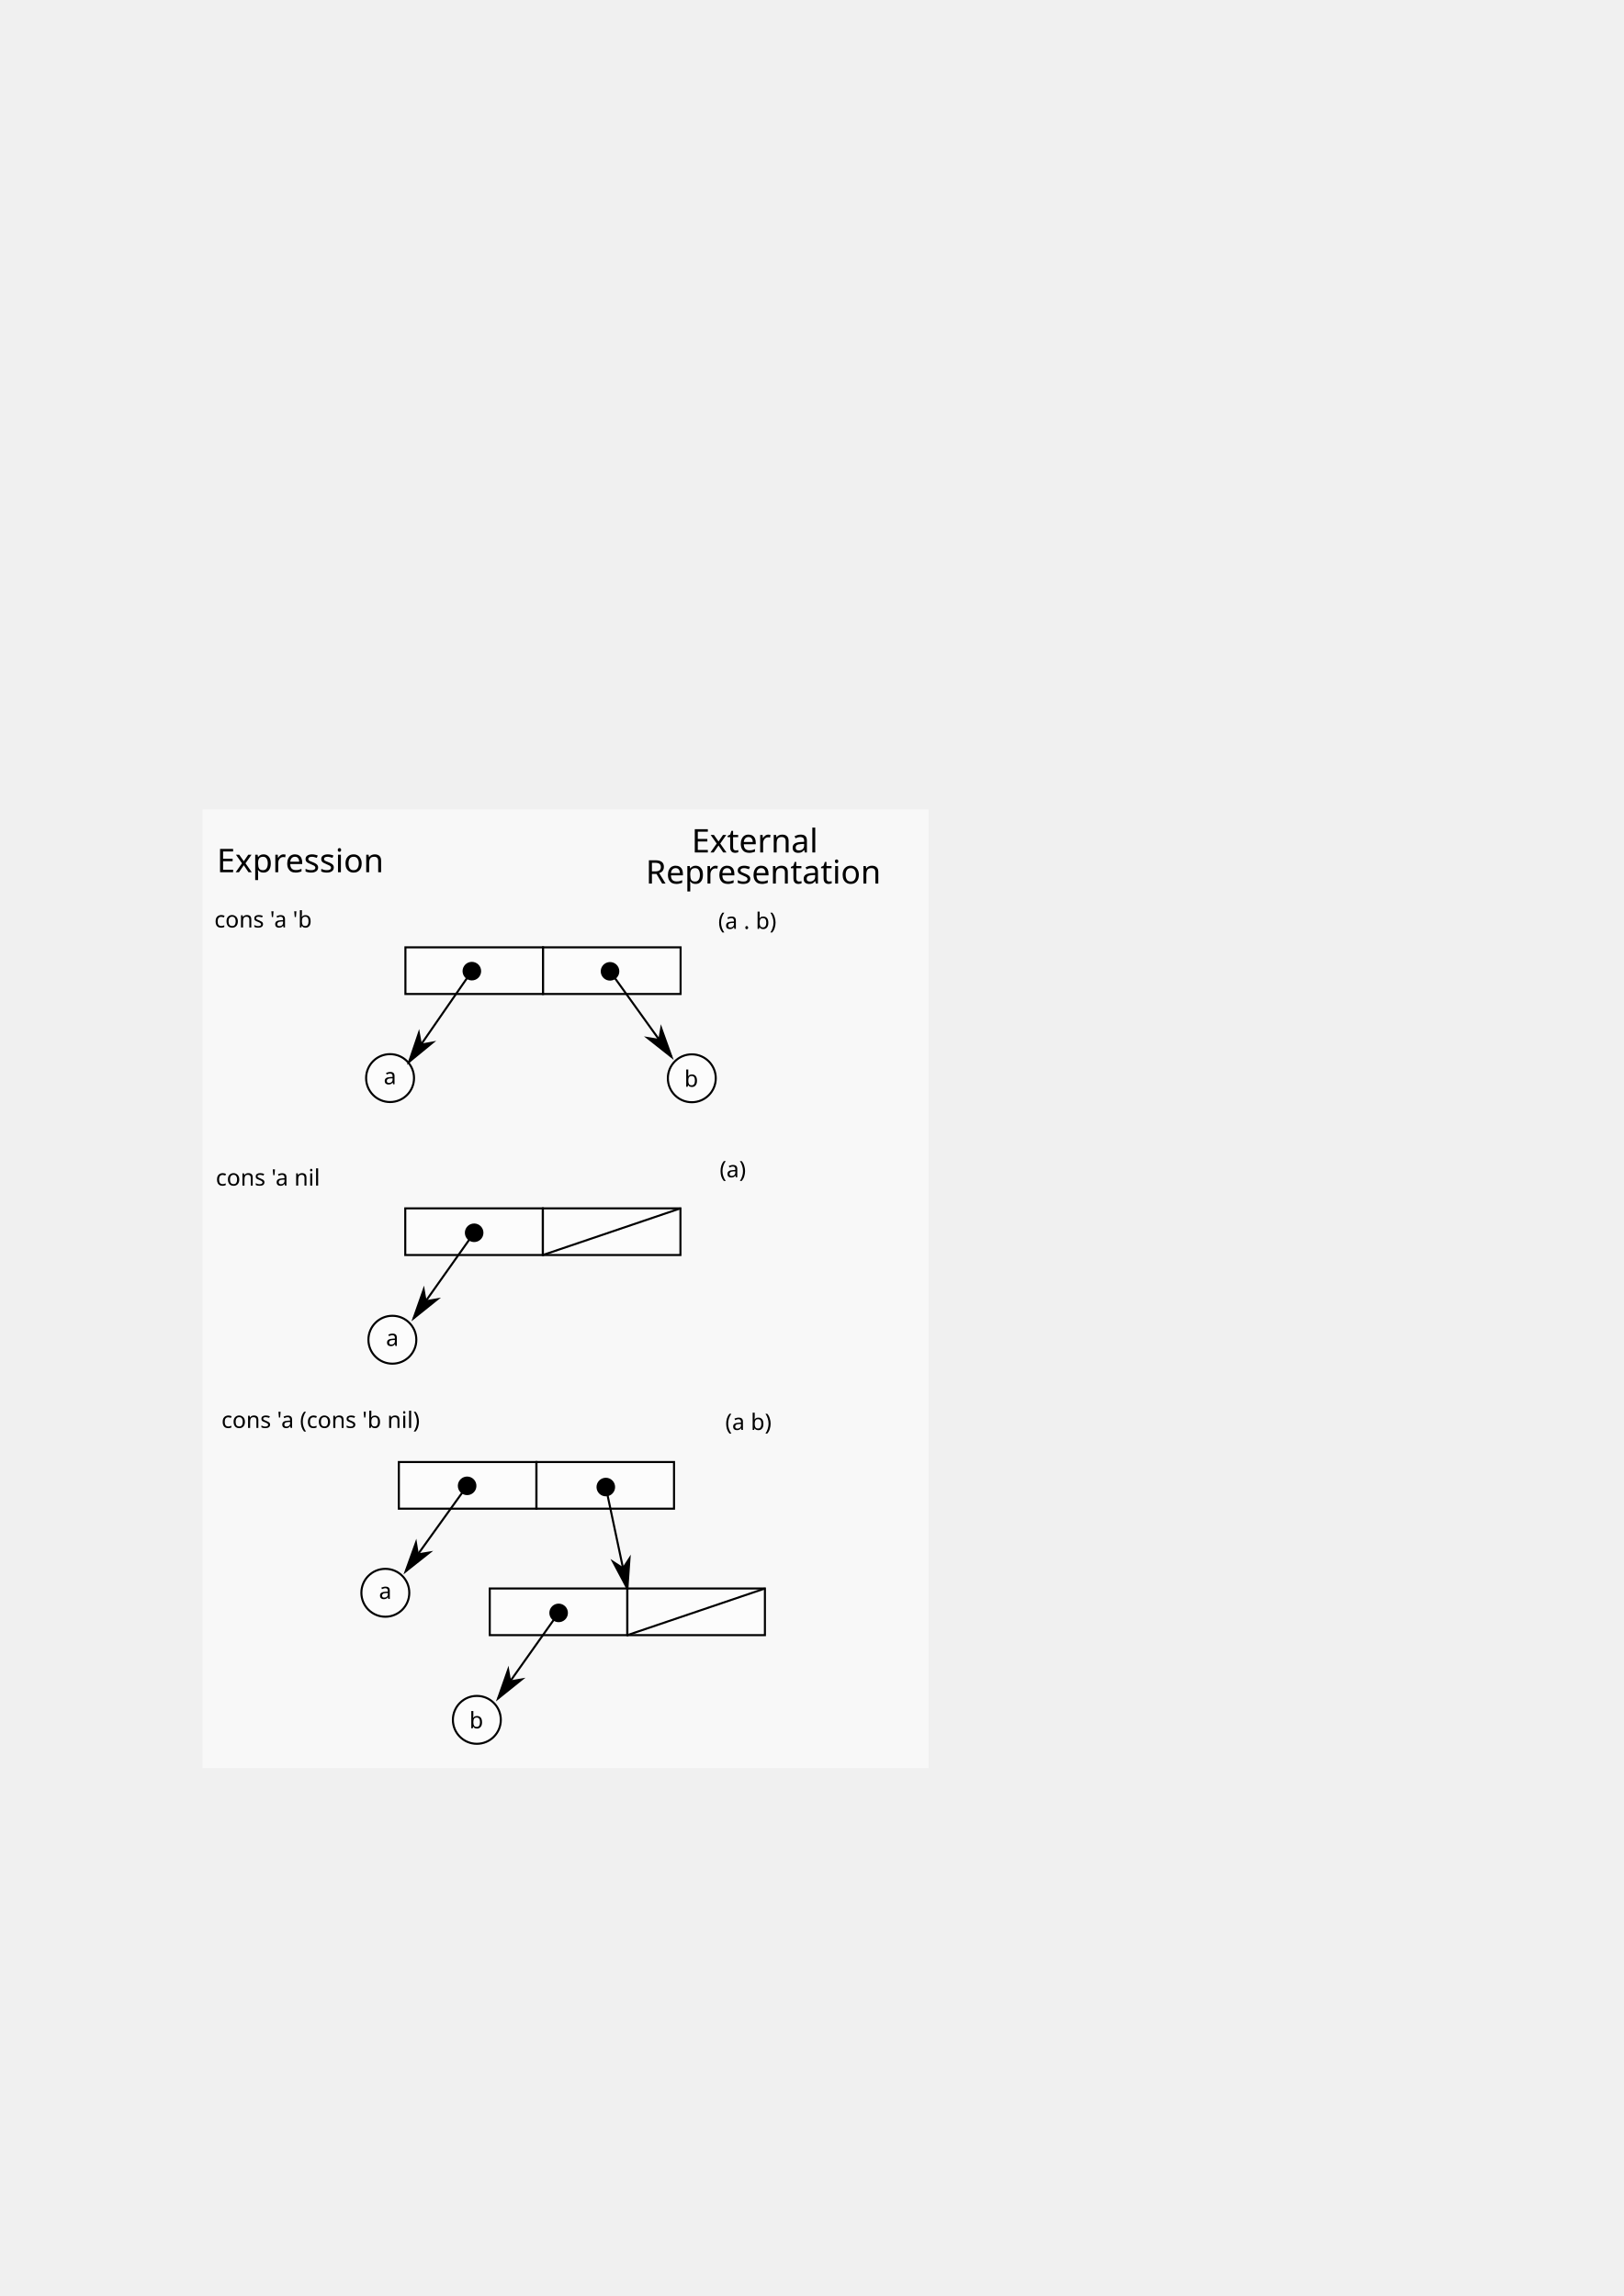
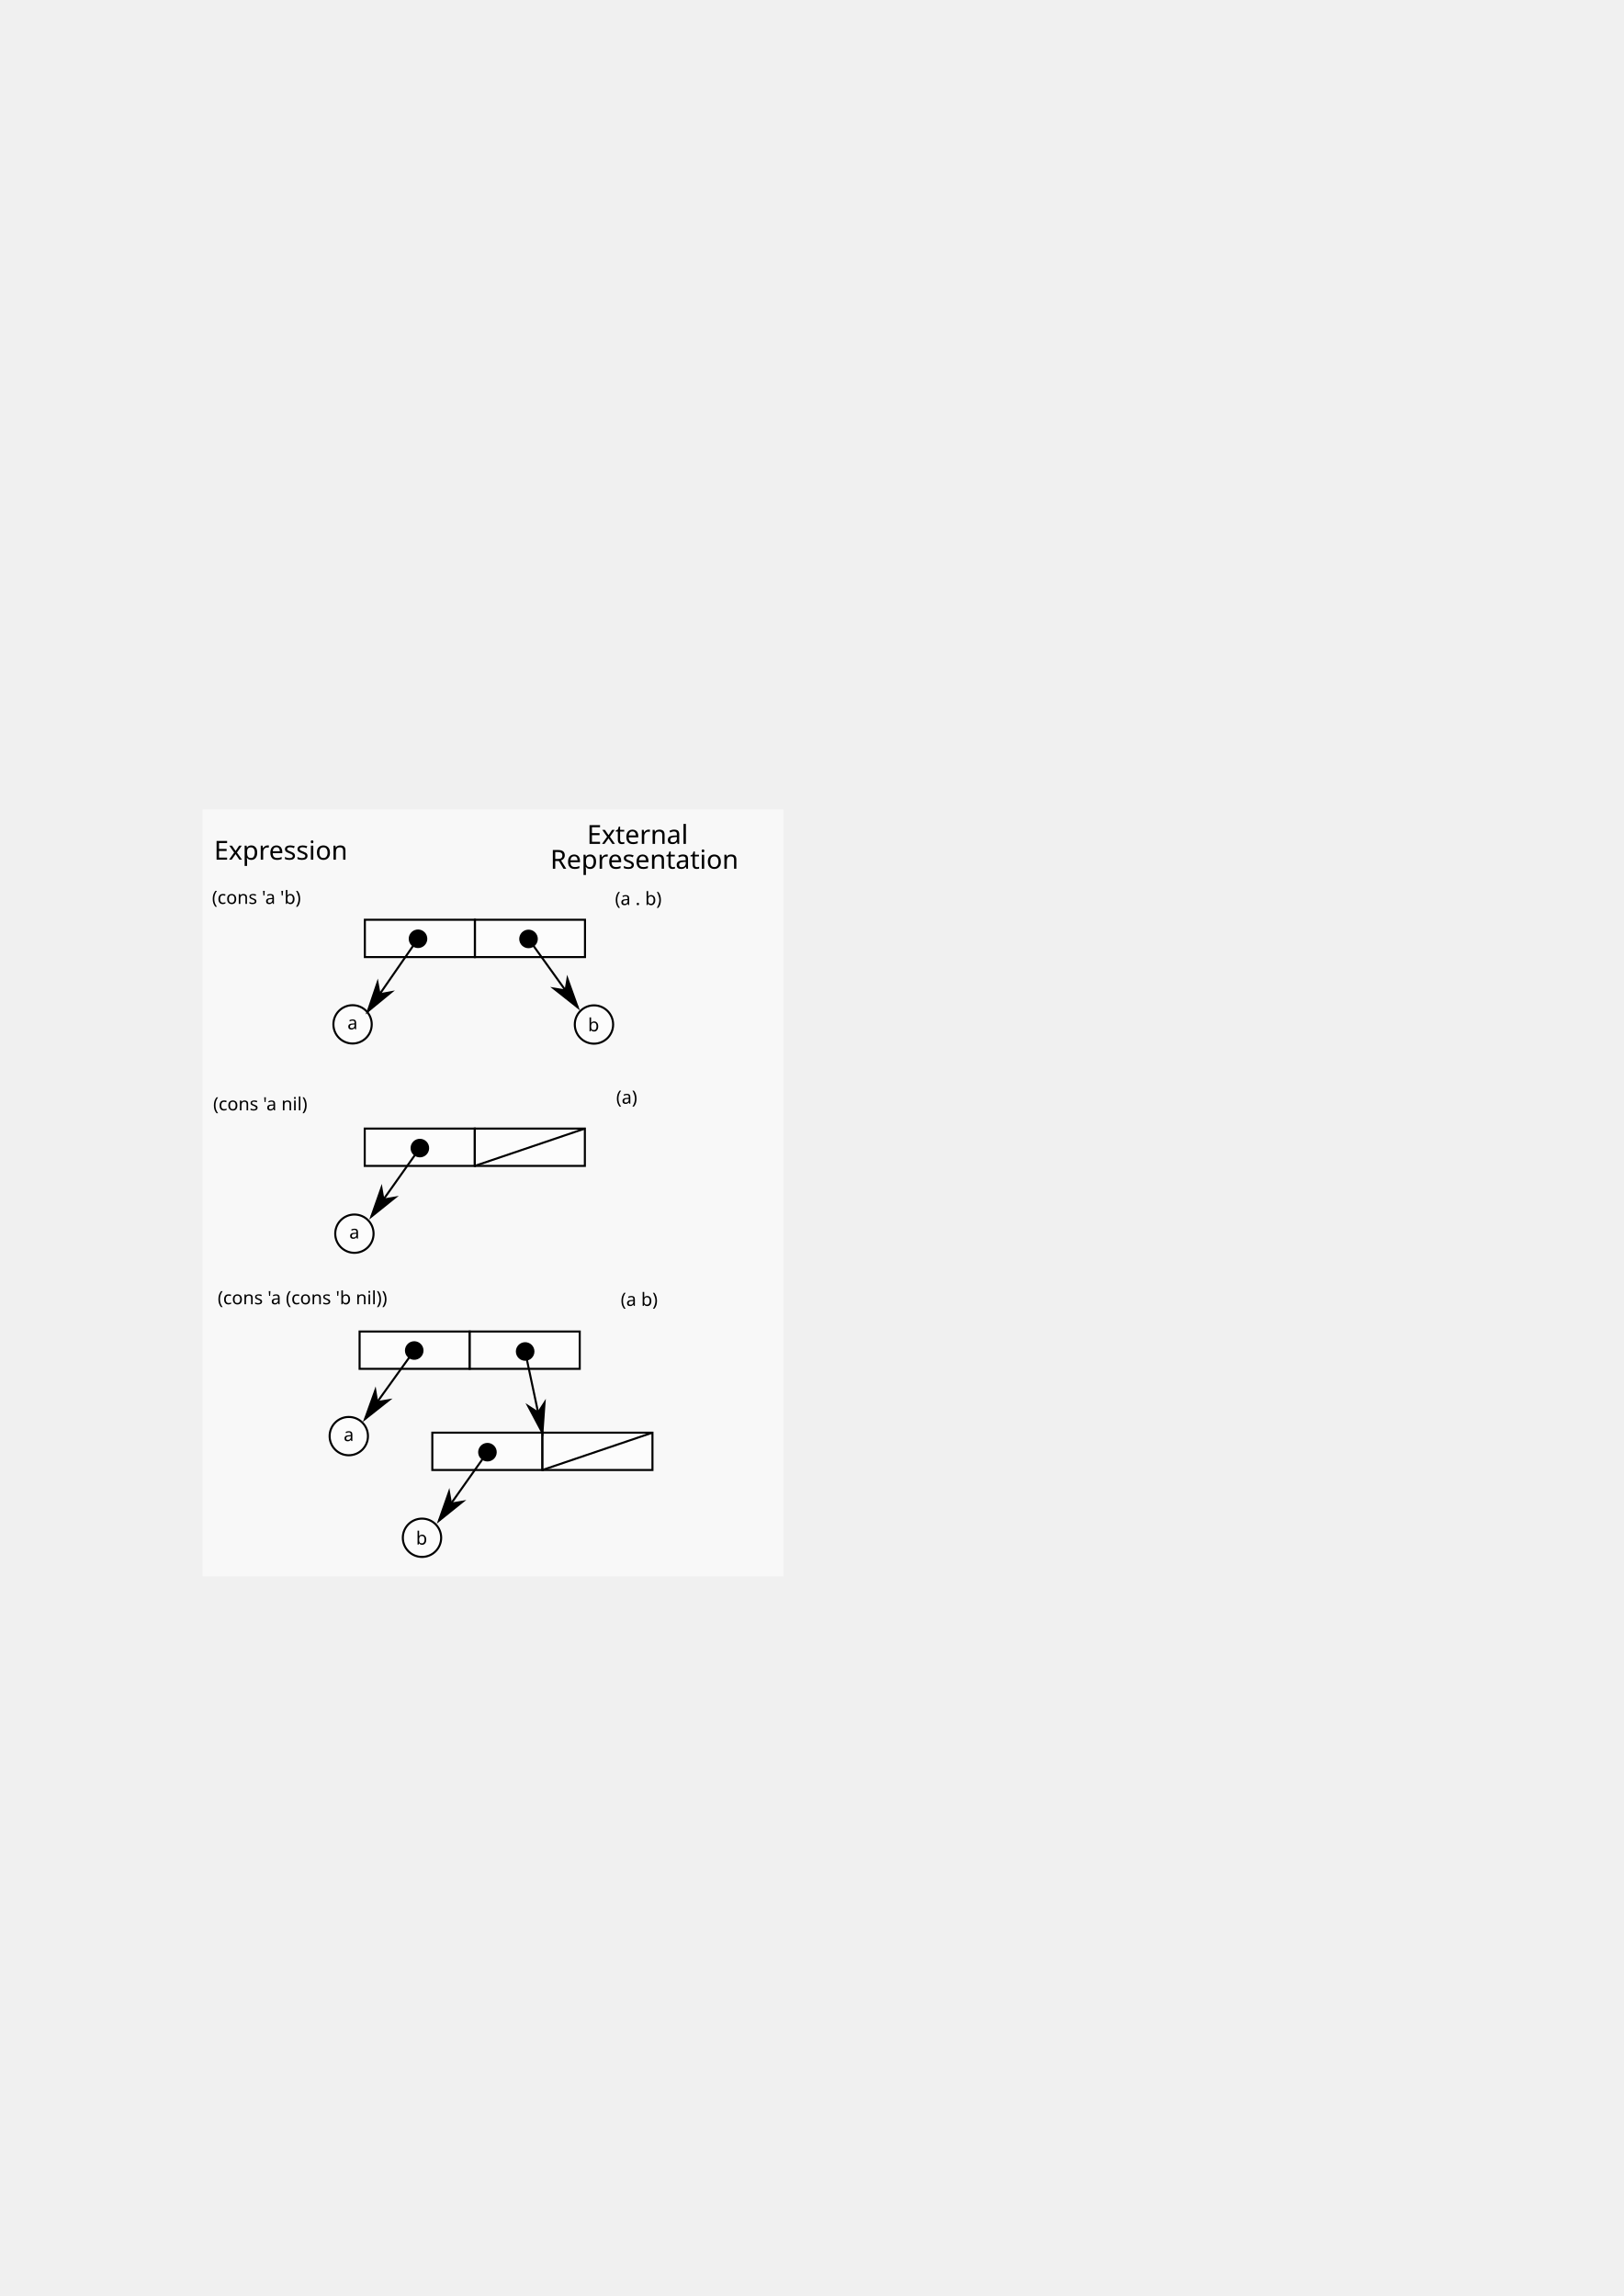
<svg xmlns="http://www.w3.org/2000/svg" width="210mm" height="297mm" viewBox="0 0 210 297" version="1.1" id="svg5">
  <defs id="defs2">
    <marker style="overflow:visible;" id="Arrow1Mend" refX="0.0" refY="0.0" orient="auto">
      <path transform="scale(0.4) rotate(180) translate(10,0)" style="fill-rule:evenodd;fill:context-stroke;stroke:context-stroke;stroke-width:1.0pt;" d="M 0.0,0.0 L 5.0,-5.0 L -12.5,0.0 L 5.0,5.0 L 0.0,0.0 z " id="path13355" />
    </marker>
    <marker style="overflow:visible" id="DotM" refX="0.0" refY="0.0" orient="auto">
      <path transform="scale(0.4) translate(7.4, 1)" style="fill-rule:evenodd;fill:context-stroke;stroke:context-stroke;stroke-width:1.0pt" d="M -2.5,-1.0 C -2.5,1.76 -4.74,4.0 -7.5,4.0 C -10.26,4.0 -12.5,1.76 -12.5,-1.0 C -12.5,-3.76 -10.26,-6.0 -7.5,-6.0 C -4.74,-6.0 -2.5,-3.76 -2.5,-1.0 z " id="path13410" />
    </marker>
    <marker style="overflow:visible" id="DotL" refX="0.0" refY="0.0" orient="auto">
      <path transform="scale(0.8) translate(7.4, 1)" style="fill-rule:evenodd;fill:context-stroke;stroke:context-stroke;stroke-width:1.0pt" d="M -2.5,-1.0 C -2.5,1.76 -4.74,4.0 -7.5,4.0 C -10.26,4.0 -12.5,1.76 -12.5,-1.0 C -12.5,-3.76 -10.26,-6.0 -7.5,-6.0 C -4.74,-6.0 -2.5,-3.76 -2.5,-1.0 z " id="path13407" />
    </marker>
    <marker style="overflow:visible;" id="Arrow1Lend" refX="0.0" refY="0.0" orient="auto">
      <path transform="scale(0.8) rotate(180) translate(12.5,0)" style="fill-rule:evenodd;fill:context-stroke;stroke:context-stroke;stroke-width:1.0pt;" d="M 0.0,0.0 L 5.0,-5.0 L -12.5,0.0 L 5.0,5.0 L 0.0,0.0 z " id="path13349" />
    </marker>
    <marker style="overflow:visible" id="marker13616" refX="0.0" refY="0.0" orient="auto">
      <path transform="scale(0.8) translate(12.5,0)" style="fill-rule:evenodd;fill:context-stroke;stroke:context-stroke;stroke-width:1.0pt" d="M 0.0,0.0 L 5.0,-5.0 L -12.5,0.0 L 5.0,5.0 L 0.0,0.0 z " id="path13614" />
    </marker>
    <marker style="overflow:visible" id="Arrow1Lstart" refX="0.0" refY="0.0" orient="auto">
      <path transform="scale(0.8) translate(12.5,0)" style="fill-rule:evenodd;fill:context-stroke;stroke:context-stroke;stroke-width:1.0pt" d="M 0.0,0.0 L 5.0,-5.0 L -12.5,0.0 L 5.0,5.0 L 0.0,0.0 z " id="path13346" />
    </marker>
  </defs>
  <g id="layer1">
-     <rect style="fill:#ffffff;fill-opacity:0.5;stroke:none;stroke-width:0.265;stop-color:#000000" id="rect15644" width="93.908" height="124.002" x="26.199" y="104.705" />
-     <rect style="fill:#ffffff;fill-opacity:0.5;stroke:#000000;stroke-width:0.265;stop-color:#000000" id="rect15646" width="17.794" height="6.035" x="52.435" y="122.543" />
-     <rect style="fill:#ffffff;fill-opacity:0.5;stroke:#000000;stroke-width:0.265;stop-color:#000000" id="rect15648" width="17.794" height="6.035" x="70.229" y="122.543" />
-     <text xml:space="preserve" style="font-size:2.94px;line-height:0.95;font-family:sans-serif;-inkscape-font-specification:sans-serif;stroke-width:0.265" x="27.721" y="119.996" id="text15652" transform="scale(1.000202,0.9997976)">
-       <tspan id="tspan15650" style="stroke-width:0.265" x="27.721" y="119.996">cons 'a 'b</tspan>
-     </text>
-     <rect style="fill:#ffffff;fill-opacity:0.5;stroke:#000000;stroke-width:0.265;stop-color:#000000" id="rect15658" width="17.794" height="6.035" x="52.415" y="156.308" />
-     <rect style="fill:#ffffff;fill-opacity:0.5;stroke:#000000;stroke-width:0.265;stop-color:#000000" id="rect15660" width="17.794" height="6.035" x="70.21" y="156.308" />
-     <text xml:space="preserve" style="font-size:2.94px;line-height:0.95;font-family:sans-serif;-inkscape-font-specification:sans-serif;stroke-width:0.265" x="27.905" y="153.389" id="text15664" transform="scale(1.000202,0.9997976)">
-       <tspan id="tspan15662" style="stroke-width:0.265" x="27.905" y="153.389">cons 'a nil</tspan>
-     </text>
-     <text xml:space="preserve" style="font-size:2.94px;line-height:0.95;font-family:sans-serif;-inkscape-font-specification:sans-serif;stroke-width:0.265" x="28.637" y="184.744" id="text15668" transform="scale(1.000202,0.9997976)">
-       <tspan id="tspan15666" style="stroke-width:0.265" x="28.637" y="184.744">cons 'a (cons 'b nil)</tspan>
-     </text>
-     <ellipse style="fill:#ffffff;fill-opacity:0.5;stroke:#000000;stroke-width:0.265;stop-color:#000000" id="ellipse15670" cx="50.449" cy="139.457" rx="3.098" ry="3.097" />
-     <text xml:space="preserve" style="font-size:2.94px;line-height:0.95;font-family:sans-serif;-inkscape-font-specification:sans-serif;stroke-width:0.265" x="49.608" y="140.284" id="text15674" transform="scale(1.000202,0.9997976)">
-       <tspan id="tspan15672" style="stroke-width:0.265" x="49.608" y="140.284">a</tspan>
-     </text>
-     <path style="fill:none;stroke:#000000;stroke-width:0.265px;stroke-linecap:butt;stroke-linejoin:miter;stroke-opacity:1;marker-start:url(#DotL);marker-end:url(#Arrow1Lend)" d="m 61.014,125.64 -8.086,11.685" id="path15680" />
-     <ellipse style="fill:#ffffff;fill-opacity:0.5;stroke:#000000;stroke-width:0.265;stop-color:#000000" id="ellipse15682" cx="-89.475" cy="139.481" rx="3.098" ry="3.097" transform="scale(-1,1)" />
-     <text xml:space="preserve" style="font-size:2.94px;line-height:0.95;font-family:sans-serif;-inkscape-font-specification:sans-serif;stroke-width:0.265" x="88.486" y="140.604" id="text15686" transform="scale(1.000202,0.9997976)">
-       <tspan id="tspan15684" style="stroke-width:0.265" x="88.486" y="140.604">b</tspan>
-     </text>
-     <path style="fill:none;stroke:#000000;stroke-width:0.265px;stroke-linecap:butt;stroke-linejoin:miter;stroke-opacity:1;marker-start:url(#DotL);marker-end:url(#Arrow1Lend)" d="m 78.91,125.664 7.916,11.016" id="path15692" />
-     <ellipse style="fill:#ffffff;fill-opacity:0.5;stroke:#000000;stroke-width:0.265;stop-color:#000000" id="ellipse15694" cx="50.747" cy="173.301" rx="3.098" ry="3.097" />
-     <text xml:space="preserve" style="font-size:2.94px;line-height:0.95;font-family:sans-serif;-inkscape-font-specification:sans-serif;stroke-width:0.265" x="49.906" y="174.135" id="text15698" transform="scale(1.000202,0.9997976)">
-       <tspan id="tspan15696" style="stroke-width:0.265" x="49.906" y="174.135">a</tspan>
-     </text>
-     <path style="fill:none;stroke:#000000;stroke-width:0.265px;stroke-linecap:butt;stroke-linejoin:miter;stroke-opacity:1;marker-start:url(#DotL);marker-end:url(#Arrow1Lend)" d="m 61.312,159.484 -7.8,11.016" id="path15704" />
-     <path style="fill:none;stroke:#000000;stroke-width:0.265px;stroke-linecap:butt;stroke-linejoin:miter;stroke-opacity:1" d="m 88.004,156.308 -17.794,6.035" id="path15710" />
-     <rect style="fill:#ffffff;fill-opacity:0.5;stroke:#000000;stroke-width:0.265;stop-color:#000000" id="rect16469" width="17.794" height="6.035" x="51.585" y="189.121" />
-     <rect style="fill:#ffffff;fill-opacity:0.5;stroke:#000000;stroke-width:0.265;stop-color:#000000" id="rect16471" width="17.794" height="6.035" x="69.379" y="189.121" />
-     <rect style="fill:#ffffff;fill-opacity:0.5;stroke:#000000;stroke-width:0.265;stop-color:#000000" id="rect16473" width="17.794" height="6.035" x="63.342" y="205.479" />
-     <rect style="fill:#ffffff;fill-opacity:0.5;stroke:#000000;stroke-width:0.265;stop-color:#000000" id="rect16475" width="17.794" height="6.035" x="81.136" y="205.479" />
-     <ellipse style="fill:#ffffff;fill-opacity:0.5;stroke:#000000;stroke-width:0.265;stop-color:#000000" id="ellipse16477" cx="49.837" cy="206.035" rx="3.098" ry="3.097" />
-     <text xml:space="preserve" style="font-size:2.94px;line-height:0.95;font-family:sans-serif;-inkscape-font-specification:sans-serif;stroke-width:0.265" x="48.997" y="206.875" id="text16481" transform="scale(1.000202,0.9997976)">
-       <tspan id="tspan16479" style="stroke-width:0.265" x="48.997" y="206.875">a</tspan>
-     </text>
-     <path style="fill:none;stroke:#000000;stroke-width:0.265px;stroke-linecap:butt;stroke-linejoin:miter;stroke-opacity:1;marker-start:url(#DotL);marker-end:url(#Arrow1Lend)" d="m 60.403,192.218 -7.916,11.016" id="path16483" />
-     <ellipse style="fill:#ffffff;fill-opacity:0.5;stroke:#000000;stroke-width:0.265;stop-color:#000000" id="ellipse16485" cx="61.674" cy="222.472" rx="3.098" ry="3.097" />
-     <text xml:space="preserve" style="font-size:2.94px;line-height:0.95;font-family:sans-serif;-inkscape-font-specification:sans-serif;stroke-width:0.265" x="60.69" y="223.612" id="text16489" transform="scale(1.000202,0.9997976)">
-       <tspan id="tspan16487" style="stroke-width:0.265" x="60.69" y="223.612">b</tspan>
-     </text>
-     <path style="fill:none;stroke:#000000;stroke-width:0.265px;stroke-linecap:butt;stroke-linejoin:miter;stroke-opacity:1;marker-start:url(#DotL);marker-end:url(#Arrow1Lend)" d="m 72.239,208.655 -7.8,11.016" id="path16491" />
-     <path style="fill:none;stroke:#000000;stroke-width:0.265px;stroke-linecap:butt;stroke-linejoin:miter;stroke-opacity:1;marker-start:url(#DotL);marker-end:url(#Arrow1Lend)" d="m 78.356,192.377 2.78,13.102" id="path16493" />
-     <path style="fill:none;stroke:#000000;stroke-width:0.265px;stroke-linecap:butt;stroke-linejoin:miter;stroke-opacity:1" d="m 98.931,205.479 -17.794,6.035" id="path16495" />
-     <text xml:space="preserve" style="font-size:2.94px;line-height:0.95;font-family:sans-serif;-inkscape-font-specification:sans-serif;stroke-width:0.265" x="92.863" y="120.175" id="text17249" transform="scale(1.000202,0.9997976)">
-       <tspan id="tspan17247" style="stroke-width:0.265" x="92.863" y="120.175">(a . b)</tspan>
-     </text>
-     <text xml:space="preserve" style="font-size:2.94px;line-height:0.95;font-family:sans-serif;-inkscape-font-specification:sans-serif;stroke-width:0.265" x="93.046" y="152.319" id="text17253" transform="scale(1.000202,0.9997976)">
-       <tspan id="tspan17251" style="stroke-width:0.265" x="93.046" y="152.319">(a)</tspan>
-     </text>
-     <text xml:space="preserve" style="font-size:2.94px;line-height:0.95;font-family:sans-serif;-inkscape-font-specification:sans-serif;stroke-width:0.265" x="93.779" y="185.006" id="text17257" transform="scale(1.000202,0.9997976)">
-       <tspan id="tspan17255" style="stroke-width:0.265" x="93.779" y="185.006">(a b)</tspan>
-     </text>
-     <text xml:space="preserve" style="font-size:4.233px;line-height:0.95;font-family:sans-serif;-inkscape-font-specification:sans-serif;stroke-width:0.265" x="28.055" y="112.825" id="text20979">
-       <tspan id="tspan20977" style="font-size:4.233px;stroke-width:0.265" x="28.055" y="112.825">Expression</tspan>
-     </text>
-     <text xml:space="preserve" style="font-size:4.233px;line-height:0.95;font-family:sans-serif;-inkscape-font-specification:sans-serif;text-align:center;text-anchor:middle;stroke-width:0.265" x="101.475" y="110.271" id="text27067">
-       <tspan id="tspan27065" style="font-size:4.233px;text-align:center;text-anchor:middle;stroke-width:0.265" x="101.475" y="110.271">External</tspan>
-       <tspan style="font-size:4.233px;text-align:center;text-anchor:middle;stroke-width:0.265" x="101.475" y="114.293" id="tspan27091">Representation</tspan>
-     </text>
+     <g id="g3749">
+       <rect style="fill:#ffffff;fill-opacity:0.5;stroke:none;stroke-width:0.265;stop-color:#000000" id="rect15644" width="75.126" height="99.202" x="26.199" y="104.705" />
+       <rect style="fill:#ffffff;fill-opacity:0.5;stroke:#000000;stroke-width:0.265;stop-color:#000000" id="rect15646" width="14.236" height="4.828" x="47.188" y="118.975" />
+       <rect style="fill:#ffffff;fill-opacity:0.5;stroke:#000000;stroke-width:0.265;stop-color:#000000" id="rect15648" width="14.236" height="4.828" x="61.423" y="118.975" />
+       <text xml:space="preserve" style="font-size:2.352px;line-height:0.95;font-family:sans-serif;-inkscape-font-specification:sans-serif;stroke-width:0.265" x="27.416" y="116.942" id="text15652" transform="scale(1.000202,0.9997976)">
+         <tspan id="tspan15650" style="stroke-width:0.265" x="27.416" y="116.942">(cons 'a 'b)</tspan>
+       </text>
+       <rect style="fill:#ffffff;fill-opacity:0.5;stroke:#000000;stroke-width:0.265;stop-color:#000000" id="rect15658" width="14.236" height="4.828" x="47.172" y="145.987" />
+       <rect style="fill:#ffffff;fill-opacity:0.5;stroke:#000000;stroke-width:0.265;stop-color:#000000" id="rect15660" width="14.236" height="4.828" x="61.407" y="145.987" />
+       <text xml:space="preserve" style="font-size:2.352px;line-height:0.95;font-family:sans-serif;-inkscape-font-specification:sans-serif;stroke-width:0.265" x="27.562" y="143.657" id="text15664" transform="scale(1.000202,0.9997976)">
+         <tspan id="tspan15662" style="stroke-width:0.265" x="27.562" y="143.657">(cons 'a nil)</tspan>
+       </text>
+       <text xml:space="preserve" style="font-size:2.352px;line-height:0.95;font-family:sans-serif;-inkscape-font-specification:sans-serif;stroke-width:0.265" x="28.149" y="168.741" id="text15668" transform="scale(1.000202,0.9997976)">
+         <tspan id="tspan15666" style="stroke-width:0.265" x="28.149" y="168.741">(cons 'a (cons 'b nil))</tspan>
+       </text>
+       <ellipse style="fill:#ffffff;fill-opacity:0.5;stroke:#000000;stroke-width:0.265;stop-color:#000000" id="ellipse15670" cx="45.599" cy="132.506" rx="2.479" ry="2.478" />
+       <text xml:space="preserve" style="font-size:2.352px;line-height:0.95;font-family:sans-serif;-inkscape-font-specification:sans-serif;stroke-width:0.265" x="44.925" y="133.172" id="text15674" transform="scale(1.000202,0.9997976)">
+         <tspan id="tspan15672" style="stroke-width:0.265" x="44.925" y="133.172">a</tspan>
+       </text>
+       <path style="fill:none;stroke:#000000;stroke-width:0.265px;stroke-linecap:butt;stroke-linejoin:miter;stroke-opacity:1;marker-start:url(#DotL);marker-end:url(#Arrow1Lend)" d="m 54.051,121.453 -6.469,9.348" id="path15680" />
+       <ellipse style="fill:#ffffff;fill-opacity:0.5;stroke:#000000;stroke-width:0.265;stop-color:#000000" id="ellipse15682" cx="-76.82" cy="132.526" rx="2.479" ry="2.478" transform="scale(-1,1)" />
+       <text xml:space="preserve" style="font-size:2.352px;line-height:0.95;font-family:sans-serif;-inkscape-font-specification:sans-serif;stroke-width:0.265" x="76.028" y="133.428" id="text15686" transform="scale(1.000202,0.9997976)">
+         <tspan id="tspan15684" style="stroke-width:0.265" x="76.028" y="133.428">b</tspan>
+       </text>
+       <path style="fill:none;stroke:#000000;stroke-width:0.265px;stroke-linecap:butt;stroke-linejoin:miter;stroke-opacity:1;marker-start:url(#DotL);marker-end:url(#Arrow1Lend)" d="m 68.368,121.472 6.333,8.813" id="path15692" />
+       <ellipse style="fill:#ffffff;fill-opacity:0.5;stroke:#000000;stroke-width:0.265;stop-color:#000000" id="ellipse15694" cx="45.837" cy="159.582" rx="2.479" ry="2.478" />
+       <text xml:space="preserve" style="font-size:2.352px;line-height:0.95;font-family:sans-serif;-inkscape-font-specification:sans-serif;stroke-width:0.265" x="45.164" y="160.253" id="text15698" transform="scale(1.000202,0.9997976)">
+         <tspan id="tspan15696" style="stroke-width:0.265" x="45.164" y="160.253">a</tspan>
+       </text>
+       <path style="fill:none;stroke:#000000;stroke-width:0.265px;stroke-linecap:butt;stroke-linejoin:miter;stroke-opacity:1;marker-start:url(#DotL);marker-end:url(#Arrow1Lend)" d="m 54.29,148.528 -6.24,8.813" id="path15704" />
+       <path style="fill:none;stroke:#000000;stroke-width:0.265px;stroke-linecap:butt;stroke-linejoin:miter;stroke-opacity:1" d="m 75.643,145.987 -14.236,4.828" id="path15710" />
+       <rect style="fill:#ffffff;fill-opacity:0.5;stroke:#000000;stroke-width:0.265;stop-color:#000000" id="rect16469" width="14.236" height="4.828" x="46.508" y="172.238" />
+       <rect style="fill:#ffffff;fill-opacity:0.5;stroke:#000000;stroke-width:0.265;stop-color:#000000" id="rect16471" width="14.236" height="4.828" x="60.743" y="172.238" />
+       <rect style="fill:#ffffff;fill-opacity:0.5;stroke:#000000;stroke-width:0.265;stop-color:#000000" id="rect16473" width="14.236" height="4.828" x="55.913" y="185.324" />
+       <rect style="fill:#ffffff;fill-opacity:0.5;stroke:#000000;stroke-width:0.265;stop-color:#000000" id="rect16475" width="14.236" height="4.828" x="70.149" y="185.324" />
+       <ellipse style="fill:#ffffff;fill-opacity:0.5;stroke:#000000;stroke-width:0.265;stop-color:#000000" id="ellipse16477" cx="45.11" cy="185.769" rx="2.479" ry="2.478" />
+       <text xml:space="preserve" style="font-size:2.352px;line-height:0.95;font-family:sans-serif;-inkscape-font-specification:sans-serif;stroke-width:0.265" x="44.436" y="186.446" id="text16481" transform="scale(1.000202,0.9997976)">
+         <tspan id="tspan16479" style="stroke-width:0.265" x="44.436" y="186.446">a</tspan>
+       </text>
+       <path style="fill:none;stroke:#000000;stroke-width:0.265px;stroke-linecap:butt;stroke-linejoin:miter;stroke-opacity:1;marker-start:url(#DotL);marker-end:url(#Arrow1Lend)" d="m 53.562,174.715 -6.333,8.813" id="path16483" />
+       <ellipse style="fill:#ffffff;fill-opacity:0.5;stroke:#000000;stroke-width:0.265;stop-color:#000000" id="ellipse16485" cx="54.579" cy="198.919" rx="2.479" ry="2.478" />
+       <text xml:space="preserve" style="font-size:2.352px;line-height:0.95;font-family:sans-serif;-inkscape-font-specification:sans-serif;stroke-width:0.265" x="53.791" y="199.835" id="text16489" transform="scale(1.000202,0.9997976)">
+         <tspan id="tspan16487" style="stroke-width:0.265" x="53.791" y="199.835">b</tspan>
+       </text>
+       <path style="fill:none;stroke:#000000;stroke-width:0.265px;stroke-linecap:butt;stroke-linejoin:miter;stroke-opacity:1;marker-start:url(#DotL);marker-end:url(#Arrow1Lend)" d="m 63.031,187.865 -6.24,8.813" id="path16491" />
+       <path style="fill:none;stroke:#000000;stroke-width:0.265px;stroke-linecap:butt;stroke-linejoin:miter;stroke-opacity:1;marker-start:url(#DotL);marker-end:url(#Arrow1Lend)" d="m 67.925,174.842 2.224,10.482" id="path16493" />
+       <path style="fill:none;stroke:#000000;stroke-width:0.265px;stroke-linecap:butt;stroke-linejoin:miter;stroke-opacity:1" d="M 84.384,185.324 70.149,190.152" id="path16495" />
+       <text xml:space="preserve" style="font-size:2.352px;line-height:0.95;font-family:sans-serif;-inkscape-font-specification:sans-serif;stroke-width:0.265" x="79.529" y="117.085" id="text17249" transform="scale(1.000202,0.9997976)">
+         <tspan id="tspan17247" style="stroke-width:0.265" x="79.529" y="117.085">(a . b)</tspan>
+       </text>
+       <text xml:space="preserve" style="font-size:2.352px;line-height:0.95;font-family:sans-serif;-inkscape-font-specification:sans-serif;stroke-width:0.265" x="79.676" y="142.8" id="text17253" transform="scale(1.000202,0.9997976)">
+         <tspan id="tspan17251" style="stroke-width:0.265" x="79.676" y="142.8">(a)</tspan>
+       </text>
+       <text xml:space="preserve" style="font-size:2.352px;line-height:0.95;font-family:sans-serif;-inkscape-font-specification:sans-serif;stroke-width:0.265" x="80.262" y="168.95" id="text17257" transform="scale(1.000202,0.9997976)">
+         <tspan id="tspan17255" style="stroke-width:0.265" x="80.262" y="168.95">(a b)</tspan>
+       </text>
+       <text xml:space="preserve" style="font-size:3.387px;line-height:0.95;font-family:sans-serif;-inkscape-font-specification:sans-serif;stroke-width:0.265" x="27.684" y="111.201" id="text20979">
+         <tspan id="tspan20977" style="font-size:3.387px;stroke-width:0.265" x="27.684" y="111.201">Expression</tspan>
+       </text>
+       <text xml:space="preserve" style="font-size:3.387px;line-height:0.95;font-family:sans-serif;-inkscape-font-specification:sans-serif;text-align:center;text-anchor:middle;stroke-width:0.265" x="86.42" y="109.158" id="text27067">
+         <tspan id="tspan27065" style="font-size:3.387px;text-align:center;text-anchor:middle;stroke-width:0.265" x="86.42" y="109.158">External</tspan>
+         <tspan style="font-size:3.387px;text-align:center;text-anchor:middle;stroke-width:0.265" x="86.42" y="112.375" id="tspan27091">Representation</tspan>
+       </text>
+     </g>
  </g>
</svg>
